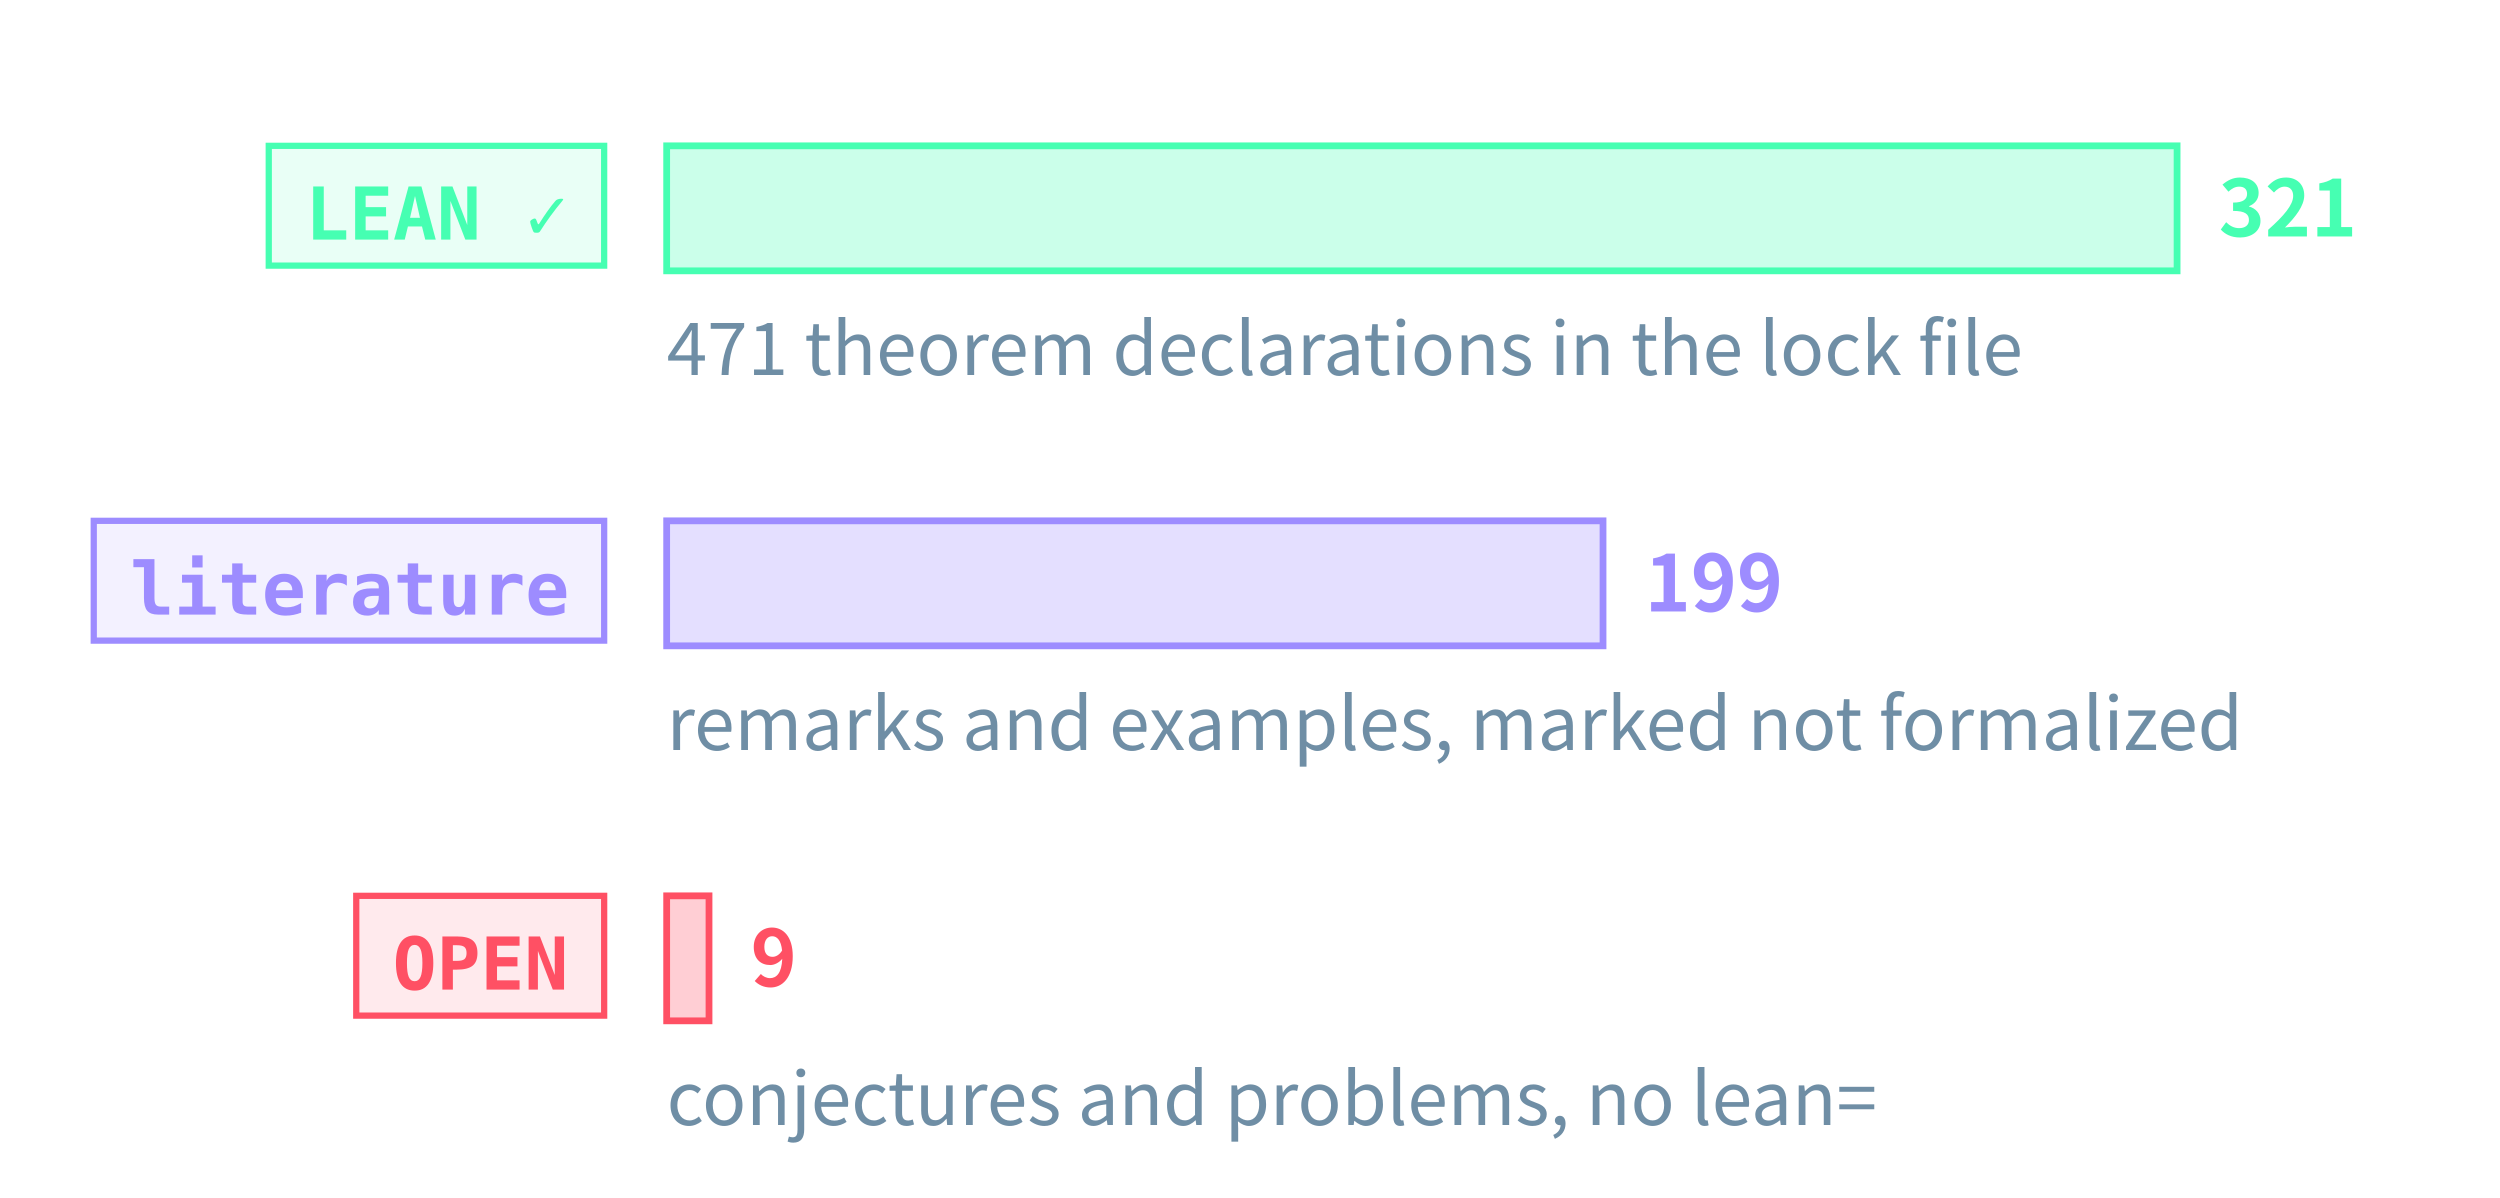
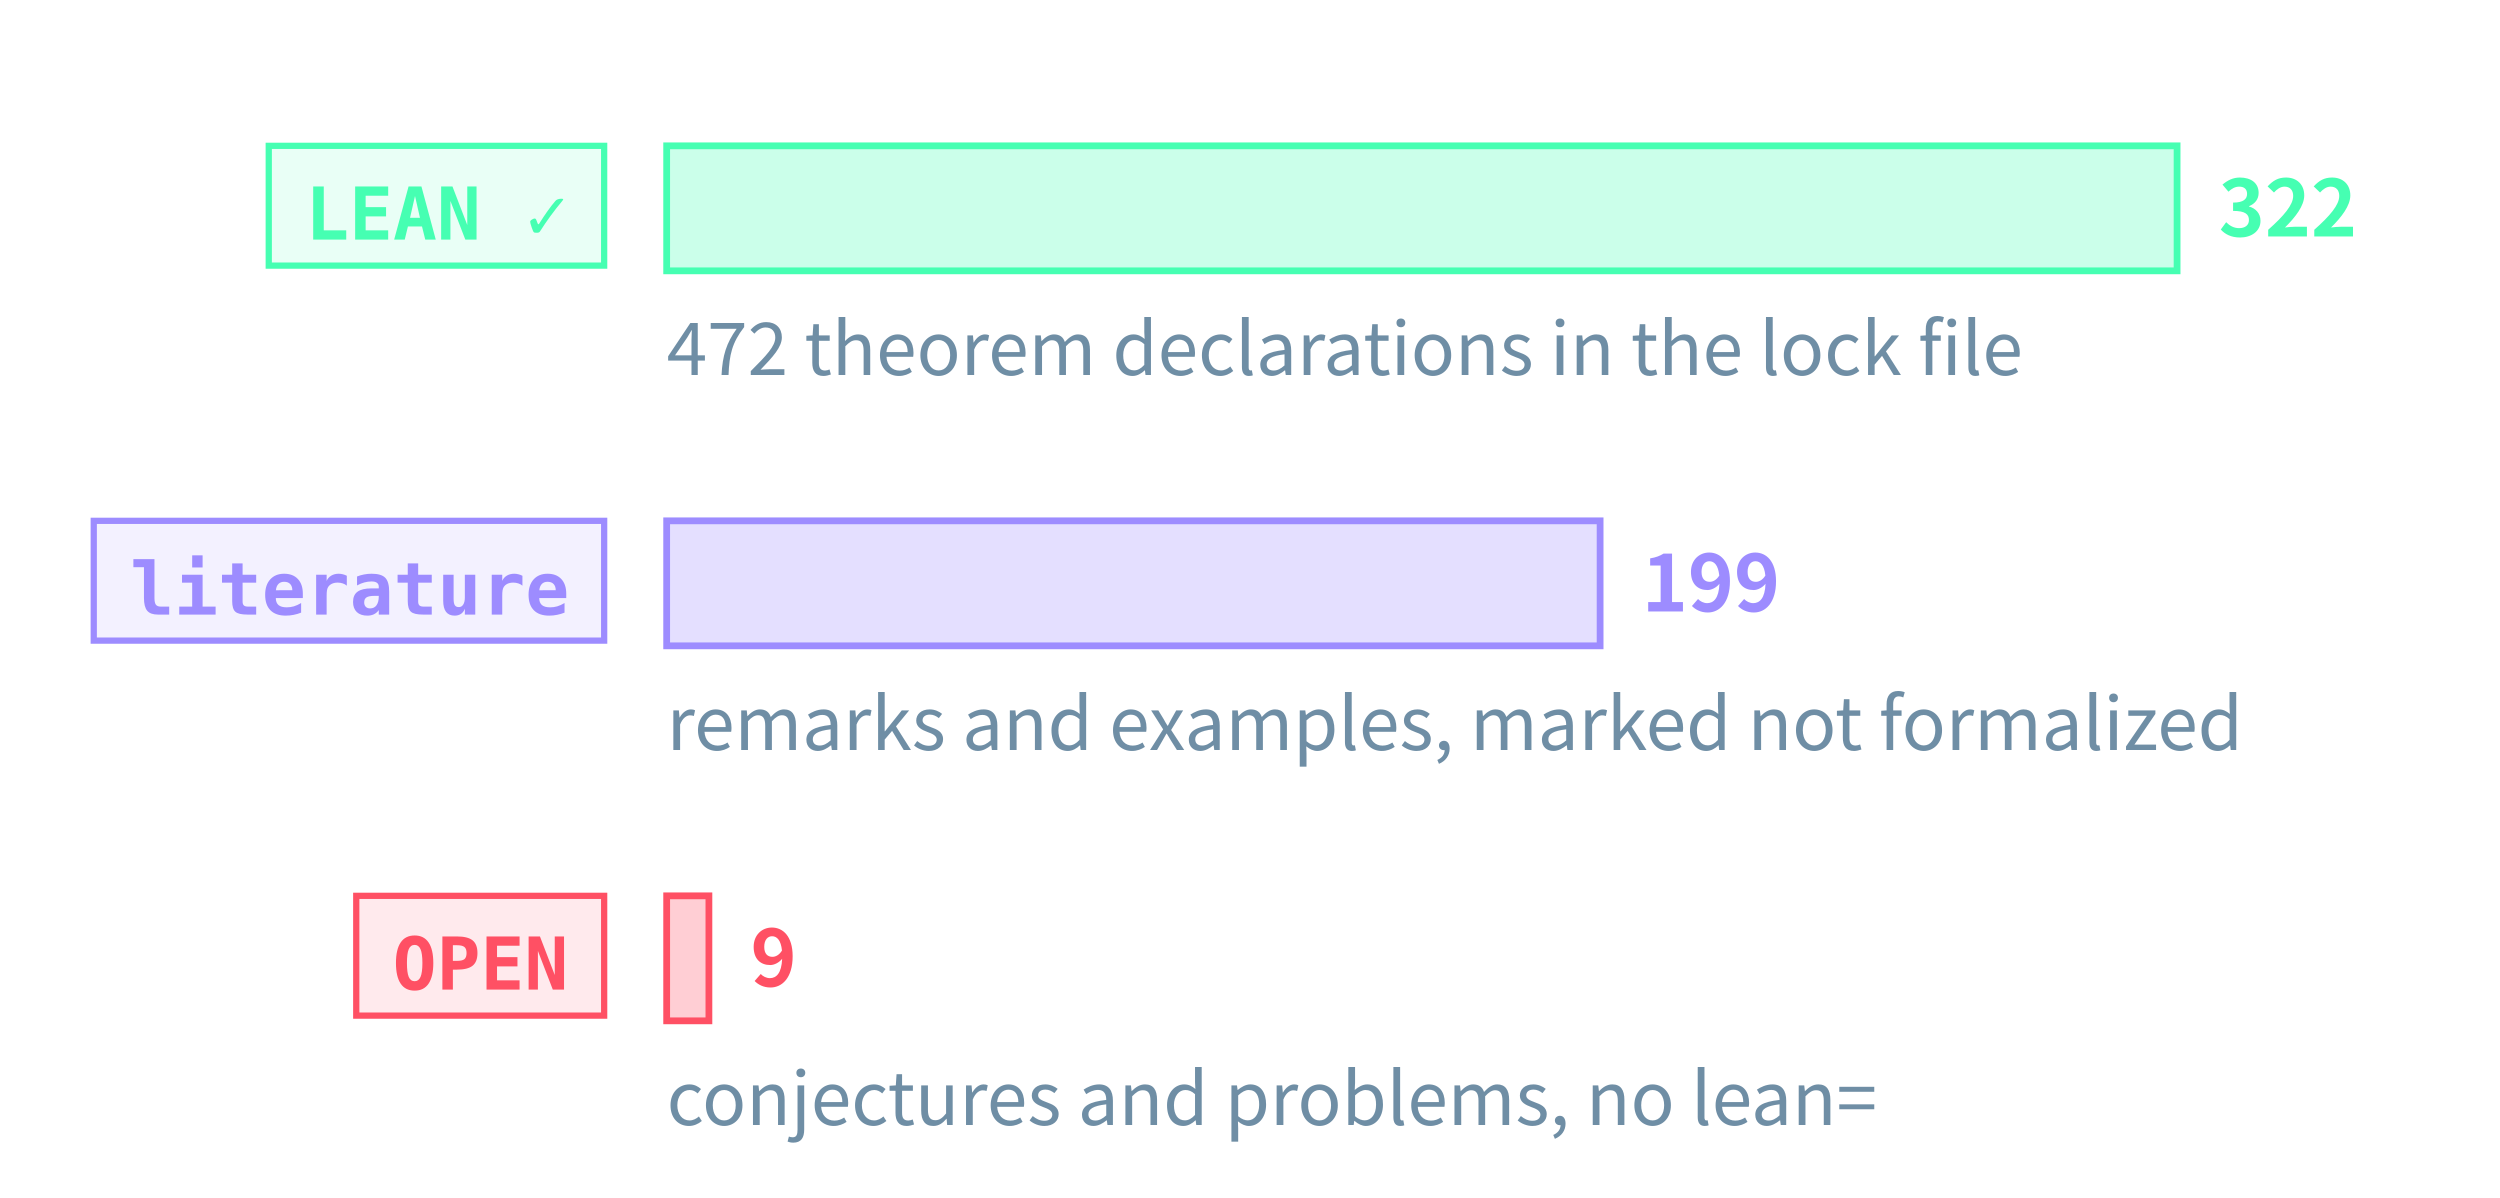
<svg xmlns="http://www.w3.org/2000/svg" class="tr-fig" data-tr-fig="prelude-three-tiers" data-lang="en" viewBox="0 0 480 230" width="480" height="230" font-family="'Noto Sans SC', 'Noto Sans CJK SC', 'Source Sans 3', 'PingFang SC', 'Microsoft YaHei', system-ui, sans-serif" role="img" aria-label="Three bars, each with a tag. The top bar is green, tagged LEAN ✓: the theorems, lemmas, propositions and corollaries with a Lean reference, the longest. The middle bar is violet, tagged “literature”: the remarks and examples marked as literature results. The bottom bar is red, tagged OPEN: the open conjectures and problems, very short. Each bar ends in its count; under the green bar a note gives the number of theorem declarations in the lock file.">
  <style>.ts-ink{stroke:#d4efff}.tf-ink{fill:#d4efff}.ts-dim{stroke:#6f8ea5}.tf-dim{fill:#6f8ea5}.ts-faint{stroke:#34506a}.tf-faint{fill:#34506a}.ts-edge{stroke:#143049}.tf-edge{fill:#143049}.ts-hot{stroke:#1f5d7c}.tf-hot{fill:#1f5d7c}.ts-bg{stroke:#03060c}.tf-bg{fill:#03060c}.ts-panel{stroke:#07101b}.tf-panel{fill:#07101b}.ts-sheet{stroke:#050c16}.tf-sheet{fill:#050c16}.ts-cyan{stroke:#19f0ff}.tf-cyan{fill:#19f0ff}.ts-magenta{stroke:#ff2fd0}.tf-magenta{fill:#ff2fd0}.ts-amber{stroke:#ffc83d}.tf-amber{fill:#ffc83d}.ts-violet{stroke:#9d8cff}.tf-violet{fill:#9d8cff}.ts-ok{stroke:#46ffb2}.tf-ok{fill:#46ffb2}.ts-warn{stroke:#ff5064}.tf-warn{fill:#ff5064}.ts-blue{stroke:#2a7bff}.tf-blue{fill:#2a7bff}.ts-orange{stroke:#ff8a3c}.tf-orange{fill:#ff8a3c}.ts-sigma{stroke:#cfe3ff}.tf-sigma{fill:#cfe3ff}</style>
  <rect x="51.6" y="28" width="64.4" height="23" class="ts-ok tf-ok" stroke-width="1.2" fill-opacity="0.12" />
  <text class="tf-ok tr-fig-mono" x="58.6" y="46" font-size="14" font-family="'JetBrains Mono', 'DejaVu Sans Mono', ui-monospace, Menlo, Consolas, monospace" font-weight="600">LEAN ✓</text>
  <rect x="128" y="28" width="290" height="24" class="ts-ok tf-ok" stroke-width="1.3" fill-opacity="0.28" />
-   <text class="tf-ok" x="426" y="45.4" font-size="15" font-weight="600">321</text>
+   <text class="tf-ok" x="426" y="45.4" font-size="15" font-weight="600">322</text>
  <rect x="18" y="100" width="98" height="23" class="ts-violet tf-violet" stroke-width="1.2" fill-opacity="0.12" />
  <text class="tf-violet tr-fig-mono" x="25" y="118" font-size="14" font-family="'JetBrains Mono', 'DejaVu Sans Mono', ui-monospace, Menlo, Consolas, monospace" font-weight="600">literature</text>
-   <rect x="128" y="100" width="179.78" height="24" class="ts-violet tf-violet" stroke-width="1.3" fill-opacity="0.28" />
-   <text class="tf-violet" x="315.78" y="117.4" font-size="15" font-weight="600">199</text>
+   <rect x="128" y="100" width="179.22" height="24" class="ts-violet tf-violet" stroke-width="1.3" fill-opacity="0.28" />
+   <text class="tf-violet" x="315.22" y="117.4" font-size="15" font-weight="600">199</text>
  <rect x="68.4" y="172" width="47.6" height="23" class="ts-warn tf-warn" stroke-width="1.2" fill-opacity="0.12" />
  <text class="tf-warn tr-fig-mono" x="75.4" y="190" font-size="14" font-family="'JetBrains Mono', 'DejaVu Sans Mono', ui-monospace, Menlo, Consolas, monospace" font-weight="600">OPEN</text>
-   <rect x="128" y="172" width="8.13" height="24" class="ts-warn tf-warn" stroke-width="1.3" fill-opacity="0.28" />
-   <text class="tf-warn" x="144.13" y="189.4" font-size="15" font-weight="600">9</text>
-   <text class="tf-dim" x="128" y="72" font-size="14">471 theorem declarations in the lock file</text>
+   <rect x="128" y="172" width="8.11" height="24" class="ts-warn tf-warn" stroke-width="1.3" fill-opacity="0.28" />
+   <text class="tf-warn" x="144.11" y="189.4" font-size="15" font-weight="600">9</text>
+   <text class="tf-dim" x="128" y="72" font-size="14">472 theorem declarations in the lock file</text>
  <text class="tf-dim" x="128" y="144" font-size="14">remarks and examples, marked not formalized</text>
  <text class="tf-dim" x="128" y="216" font-size="14">conjectures and problems, no lean=</text>
</svg>
